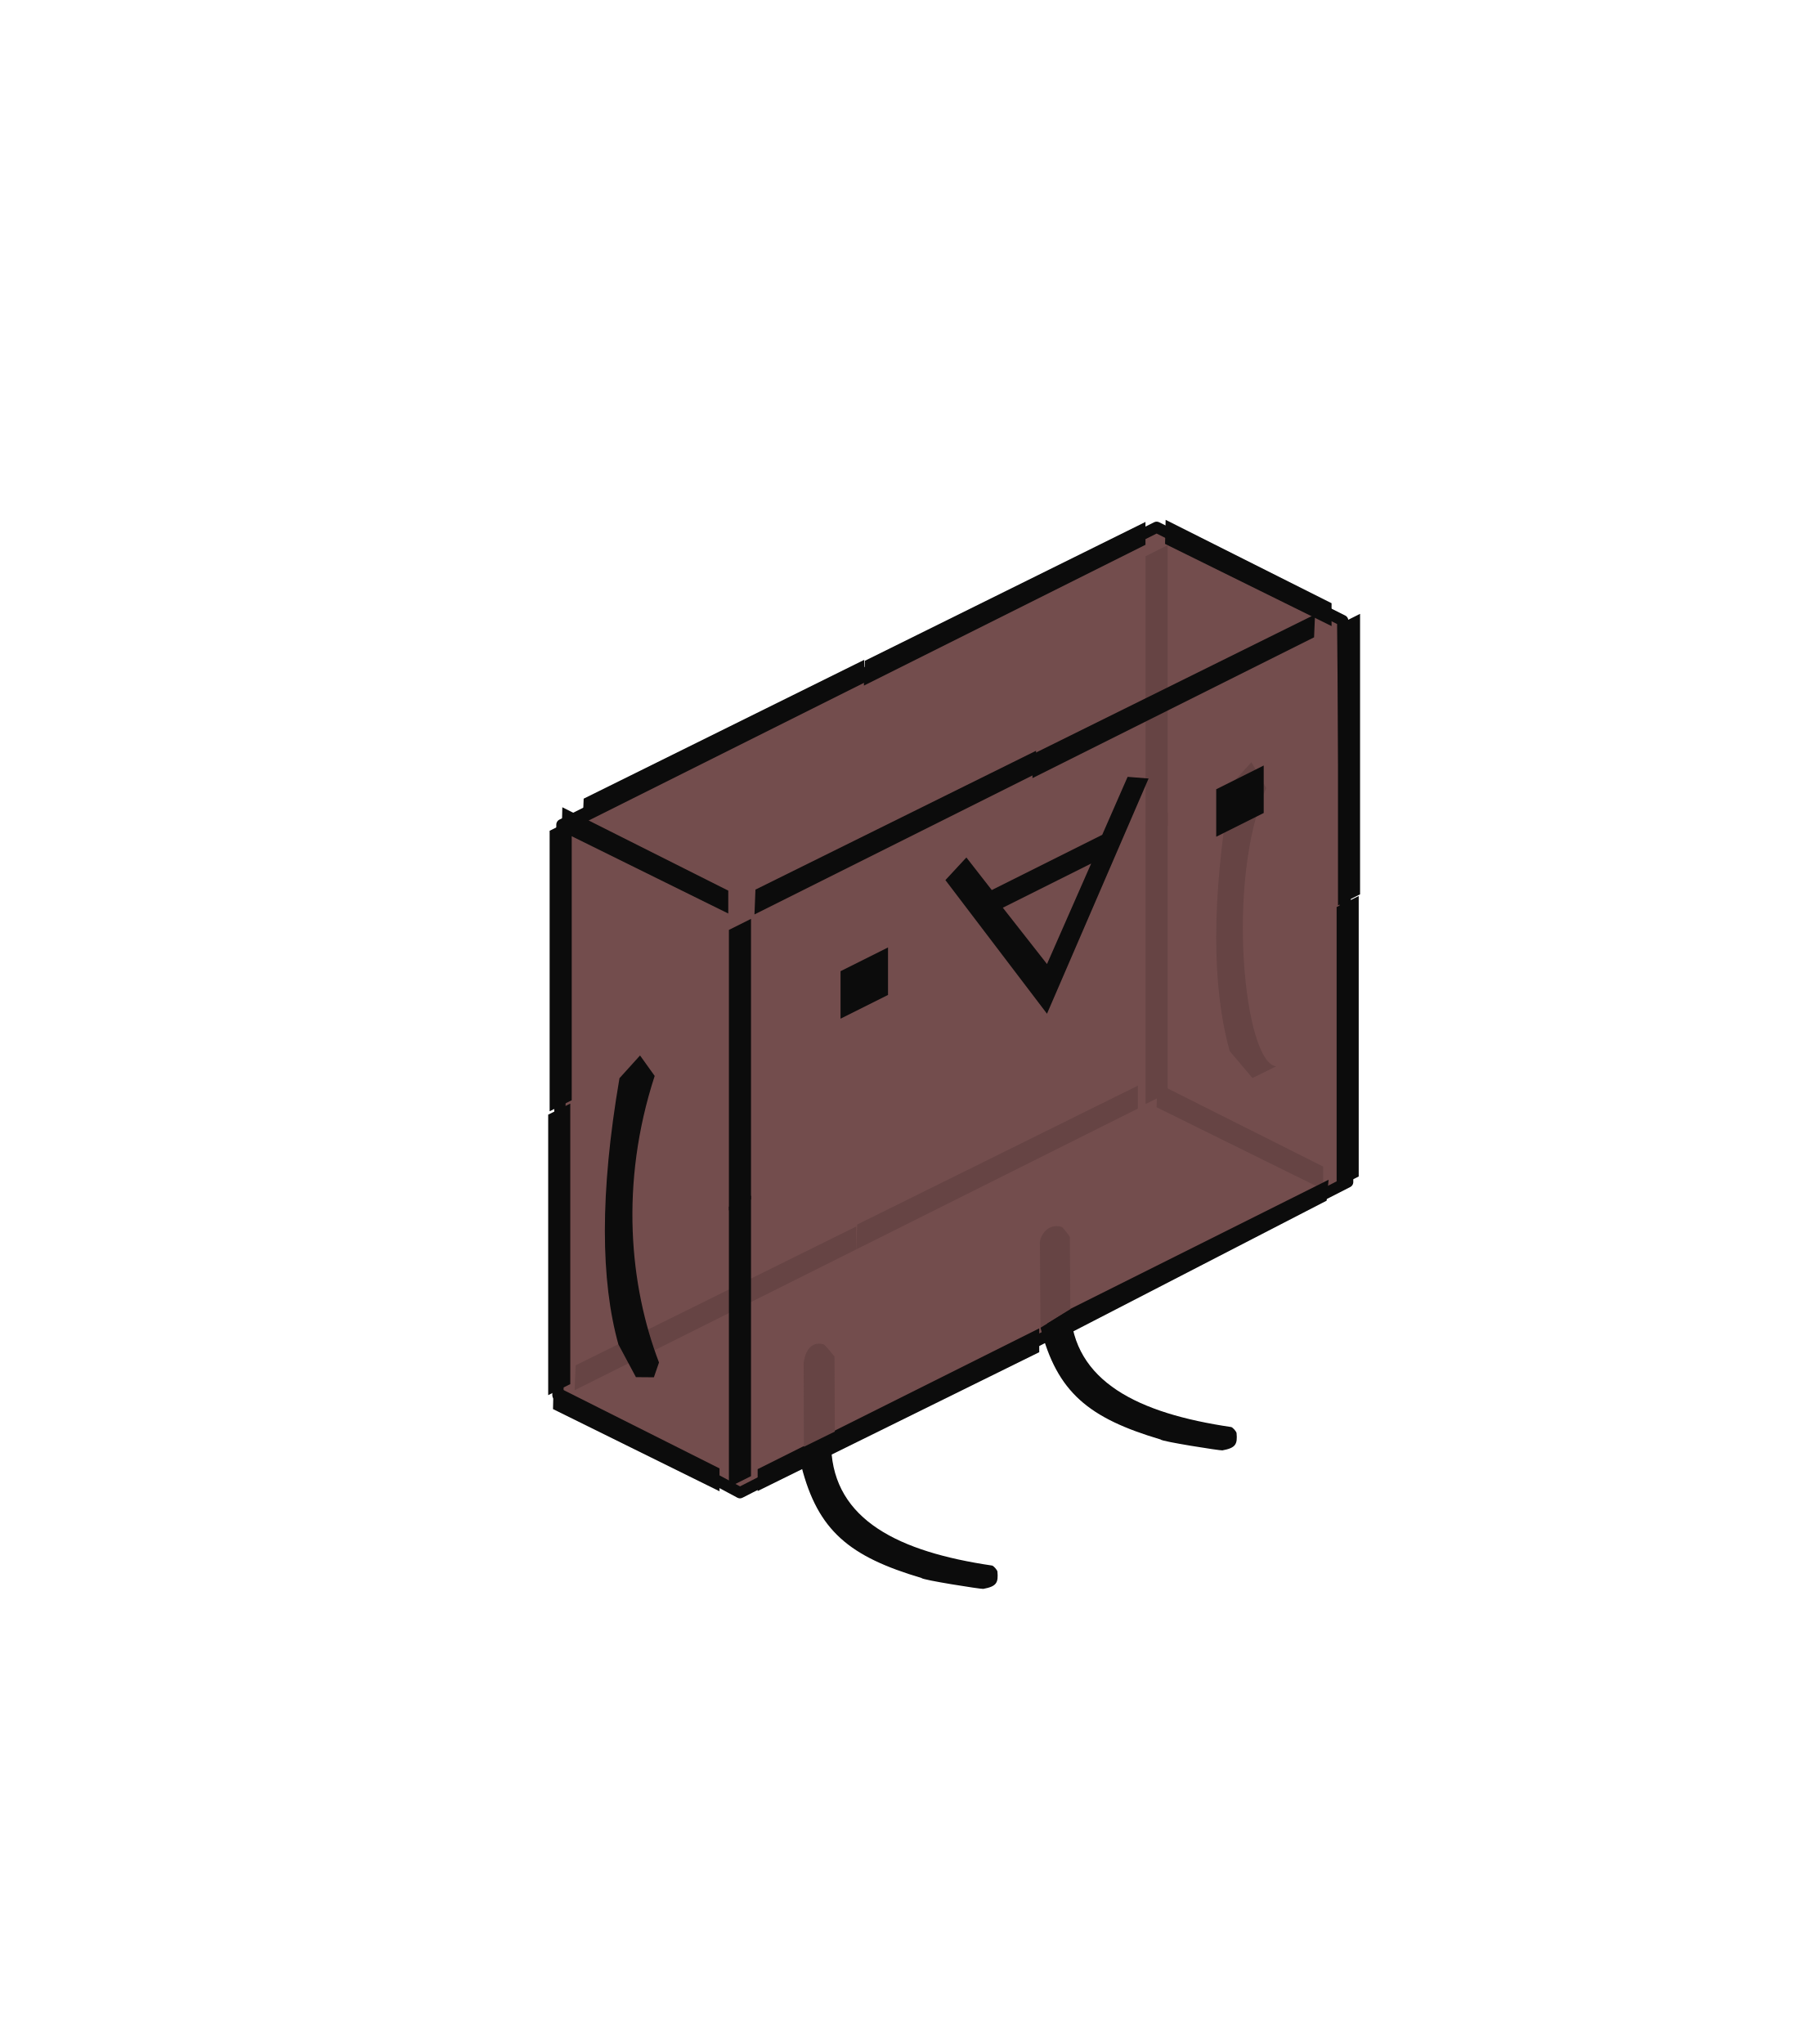
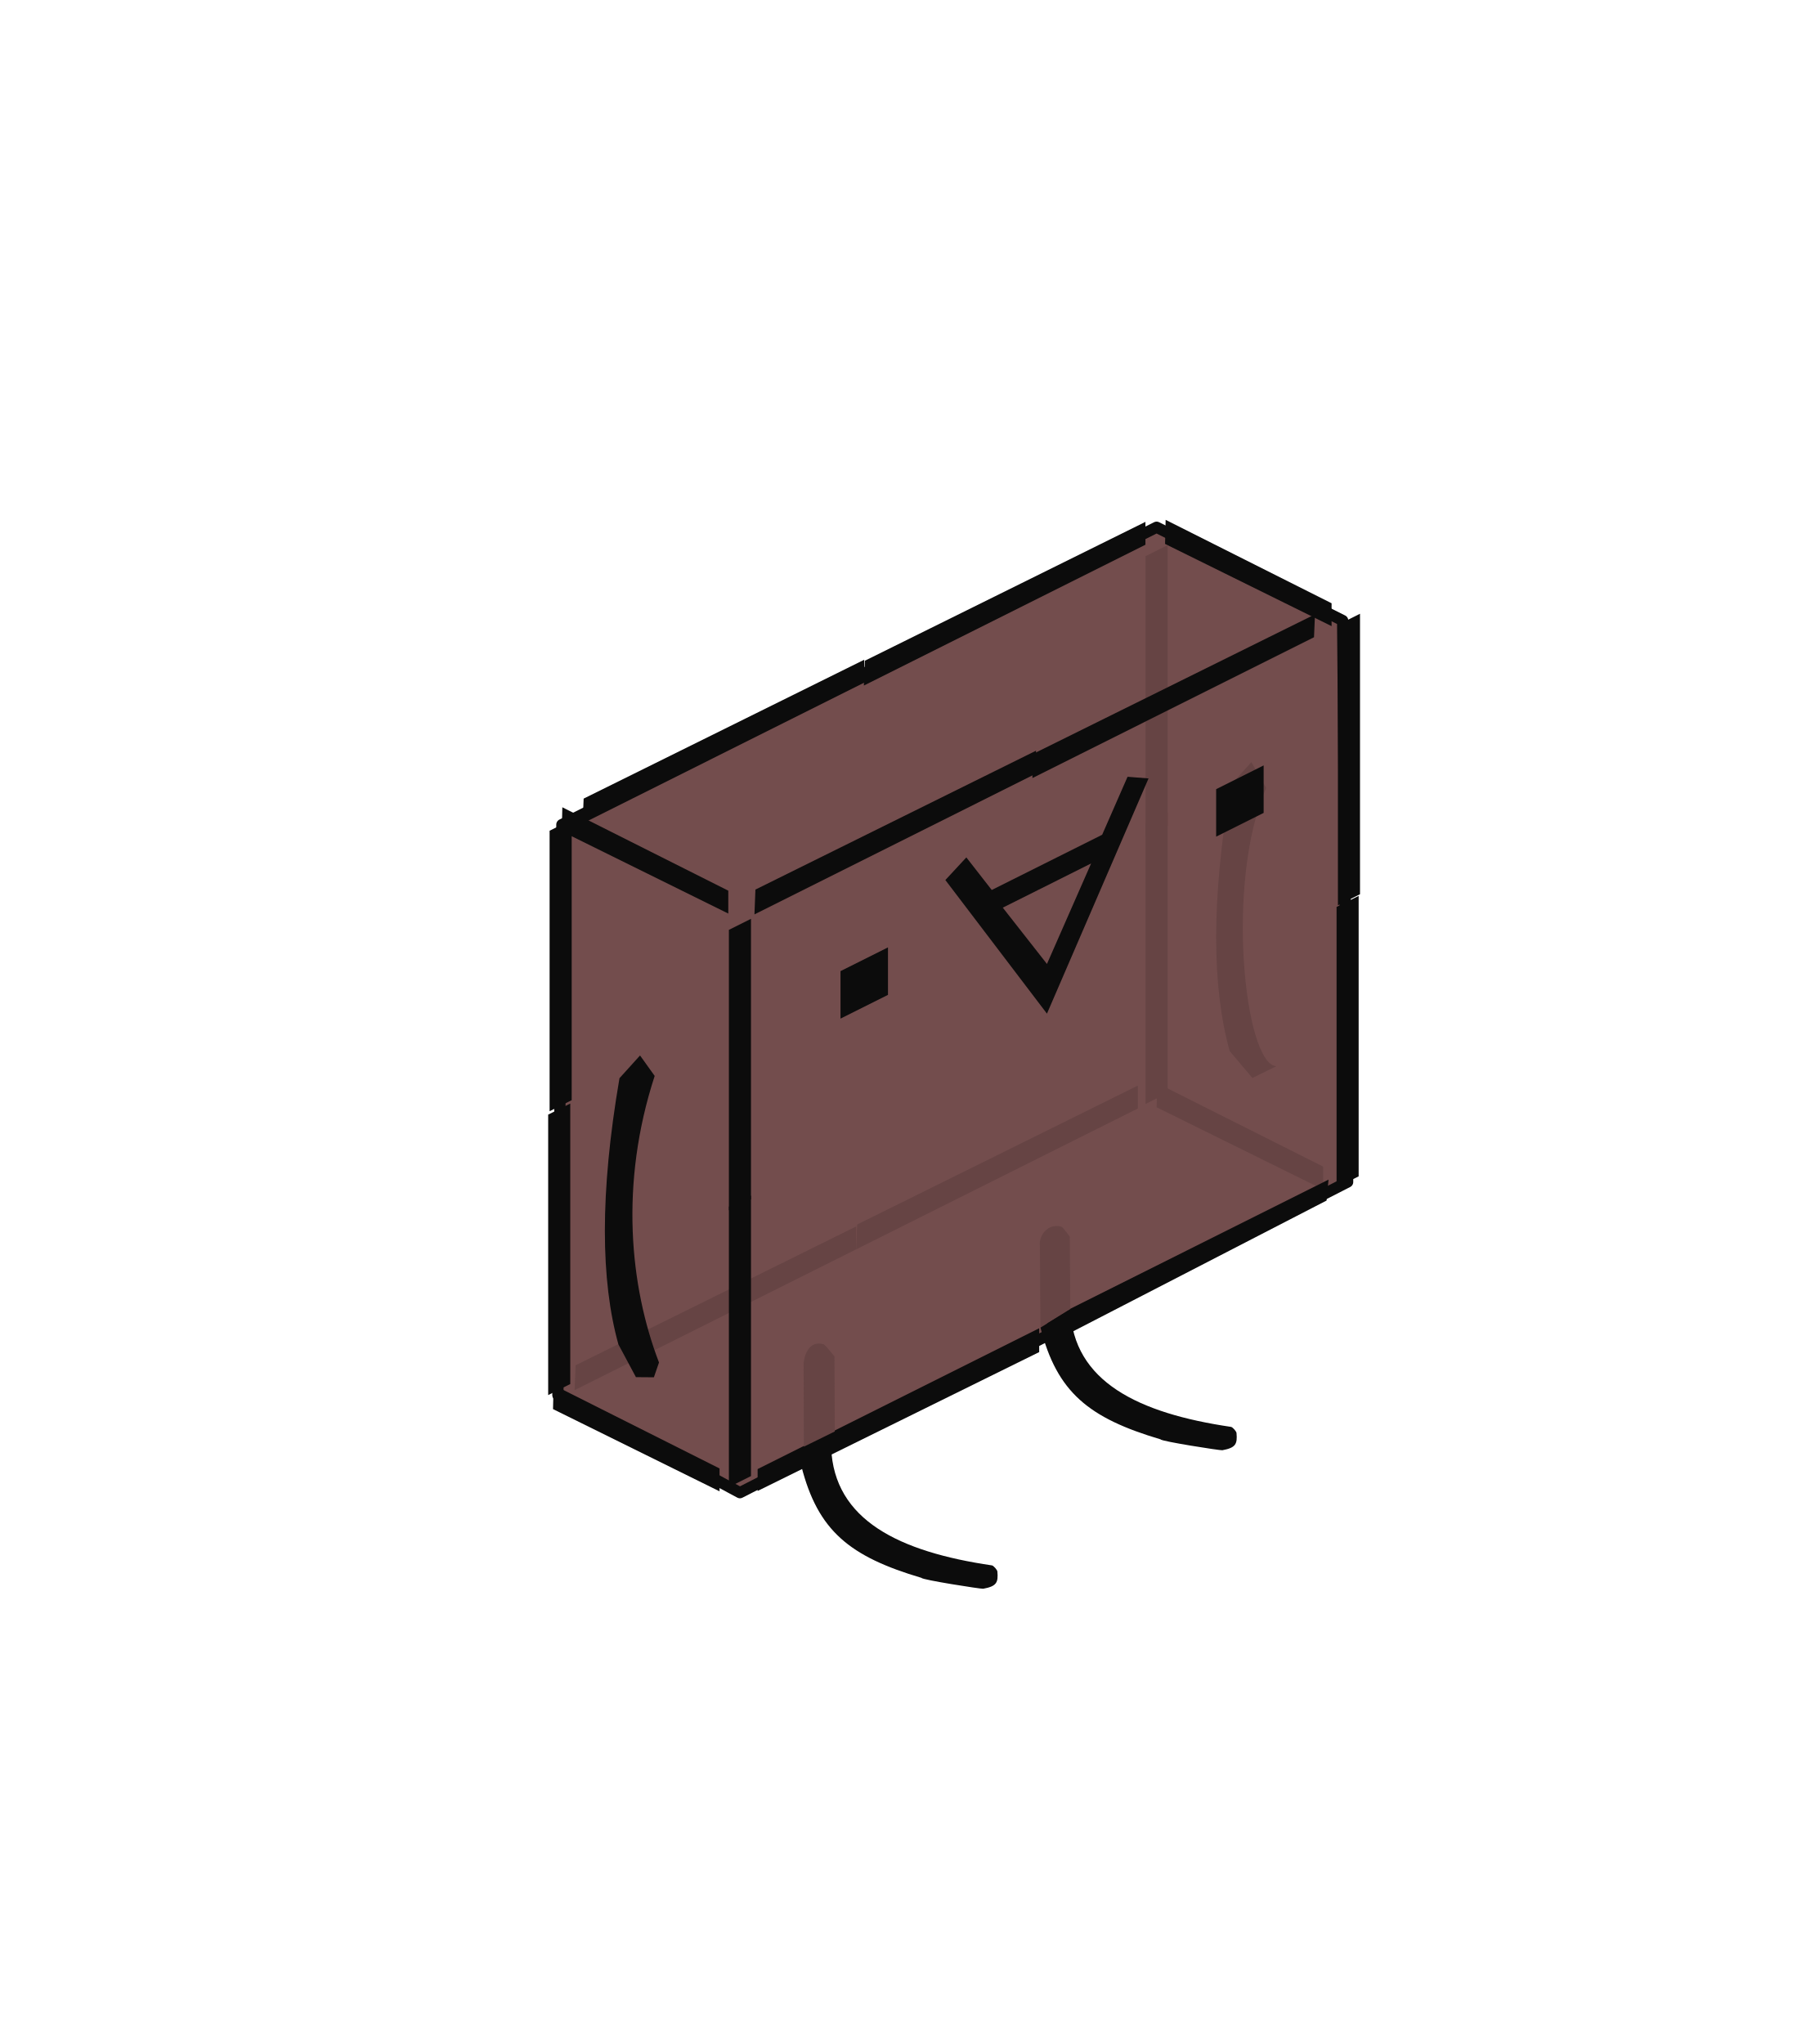
- <svg xmlns="http://www.w3.org/2000/svg" height="182" width="160" viewBox="0 0 160 182" version="1.1" xml:space="preserve" style="fill-rule:evenodd;clip-rule:evenodd;stroke-linecap:round;stroke-linejoin:round;stroke-miterlimit:1.5;" id="svg1172">
-   <defs id="defs1176" />
-   <g id="FronSitting" opacity="0.95" transform="translate(0,-8.072152)">
-     <g transform="matrix(0.363815,0,0,0.363815,-147.57,-175.065)" id="g1053">
-       <path d="m 542.173,844.83 0.977,-139.625 145.559,-72.779 45.537,22.827 1.221,137.42 -148.739,76.039 z" style="fill:#6c4444;stroke:#000000;stroke-width:2.75px" id="path1051" />
-     </g>
-     <g transform="matrix(0.363815,0,0,0.363815,-93.1326,-201.176)" id="g1057">
-       <path d="m 557.238,767.261 5.032,-5.562 3.641,6.302 c -10.069,22.928 -5.35,67.535 2.45,68.116 l -5.831,2.864 -5.557,-6.571 c -4.332,-15.596 -4.584,-36.841 0.265,-65.149 z" style="fill:#5e3b3b" id="path1055" />
-     </g>
-     <g transform="matrix(0.0487332,-0.0243666,0,0.0487332,33.0499,75.3416)" id="g1061">
-       <path d="m 702.177,596.153 512.733,2.672 V 640.62 H 700.395 Z" style="fill-rule:nonzero" id="path1059" />
-     </g>
-     <g transform="matrix(0.0487332,-0.0243666,0,0.0487332,42.7927,54.9662)" id="g1065">
-       <path d="m 702.177,596.153 512.733,2.672 V 640.62 H 700.395 Z" style="fill-rule:nonzero" id="path1063" />
-     </g>
-     <g transform="matrix(0.0487332,-0.0243666,0,0.0487332,17.7531,67.2436)" id="g1069">
-       <path d="m 702.177,596.153 512.733,2.672 V 640.62 H 700.395 Z" style="fill-rule:nonzero" id="path1067" />
-     </g>
-     <g transform="matrix(0.0487332,-0.0243666,0,0.0487332,17.0376,117.701)" id="g1073">
-       <path d="m 702.177,596.153 512.733,2.672 V 640.62 H 700.395 Z" style="fill:#5e3b3b;fill-rule:nonzero" id="path1071" />
-     </g>
-     <g transform="matrix(0.0487332,-0.0243666,0,0.0487332,42.1117,105.164)" id="g1077">
-       <path d="m 702.177,596.153 512.733,2.672 V 640.62 H 700.395 Z" style="fill:#5e3b3b;fill-rule:nonzero" id="path1075" />
-     </g>
-     <g transform="matrix(0.0288186,0.0142252,0,0.0487332,29.8371,40.9102)" id="g1081">
-       <path d="m 702.177,596.153 512.733,2.672 V 640.62 H 700.395 Z" style="fill-rule:nonzero" id="path1079" />
-     </g>
-     <g transform="matrix(0.0288186,0.0142252,0,0.0487332,83.5582,15.3181)" id="g1085">
-       <path d="m 702.177,596.153 512.733,2.672 V 640.62 H 700.395 Z" style="fill-rule:nonzero" id="path1083" />
-     </g>
-     <g transform="matrix(0.0288186,0.0142252,0,0.0487332,82.8078,65.4809)" id="g1089">
-       <path d="m 702.177,596.153 512.733,2.672 V 640.62 H 700.395 Z" style="fill:#5e3b3b;fill-rule:nonzero" id="path1087" />
-     </g>
-     <g transform="matrix(0.0288186,0.0142252,0,0.0487332,29.0576,92.356)" id="g1093">
-       <path d="m 702.177,596.153 512.733,2.672 V 640.62 H 700.395 Z" style="fill-rule:nonzero" id="path1091" />
-     </g>
-     <g transform="matrix(0.0487332,-0.0243666,0,0.0487332,34.4126,74.7033)" id="g1097">
-       <rect x="625.74" y="644.656" width="40.354" height="512.502" style="fill-rule:nonzero" id="rect1095" />
-     </g>
-     <g transform="matrix(0.0487332,-0.0243666,0,0.0487332,18.3193,91.1517)" id="g1101">
-       <rect x="625.74" y="644.656" width="40.354" height="512.502" style="fill-rule:nonzero" id="rect1099" />
-     </g>
-     <g transform="matrix(0.0487332,-0.0243666,0,0.0487332,18.4474,65.877)" id="g1105">
-       <rect x="625.74" y="644.656" width="40.354" height="512.502" style="fill-rule:nonzero" id="rect1103" />
-     </g>
-     <g transform="matrix(0.0487332,-0.0243666,0,0.0487332,71.5147,41.4316)" id="g1109">
-       <rect x="625.74" y="644.656" width="40.354" height="512.502" style="fill:#5e3b3b;fill-rule:nonzero" id="rect1107" />
-     </g>
-     <g transform="matrix(0.0487332,-0.0243666,0,0.0487332,71.5147,65.2295)" id="g1113">
-       <rect x="625.74" y="644.656" width="40.354" height="512.502" style="fill:#5e3b3b;fill-rule:nonzero" id="rect1111" />
-     </g>
-     <g transform="matrix(0.0487332,-0.0243666,0,0.0487332,32.6325,75.7901)" id="g1117">
-       <path d="m 1216.93,597.043 516.3,2.673 -1.78,40.904 h -514.52 z" style="fill-rule:nonzero" id="path1115" />
-     </g>
-     <g transform="matrix(0.0487332,-0.0243666,0,0.0487332,36.2883,72.0863)" id="g1121">
-       <rect x="791.193" y="856.517" width="86.762" height="86.762" style="fill-rule:nonzero" id="rect1119" />
-     </g>
-     <g transform="matrix(0.0487332,-0.0243666,0,0.0487332,33.6301,75.087)" id="g1125">
-       <path d="m 1222.99,1088.56 -185.63,-336.965 38.33,-22.195 46.41,82.727 h 201.77 l 46.41,-82.727 38.34,22.195 z m -80.71,-234.061 80.71,143.258 80.7,-143.258 z" style="fill-rule:nonzero" id="path1123" />
-     </g>
-     <g transform="matrix(0.363815,0,0,0.363815,-147.57,-175.065)" id="g1129">
-       <path d="m 557.238,767.261 5.032,-5.562 3.584,5.006 c -8.613,26.422 -6.076,51.538 1.059,70.136 l -1.252,3.621 -4.399,-0.035 -4.289,-8.017 c -4.332,-15.596 -4.584,-36.841 0.265,-65.149 z" id="path1127" />
-     </g>
-     <g transform="matrix(0.0487332,-0.0243666,0,0.0487332,31.9821,74.7655)" id="g1133">
-       <rect x="1566" y="856.517" width="86.762" height="86.762" style="fill-rule:nonzero" id="rect1131" />
-     </g>
-     <g transform="matrix(0.0487332,-0.0243666,0,0.0487332,32.4018,75.6657)" id="g1137">
-       <rect x="1779.88" y="644.656" width="40.354" height="512.502" style="fill-rule:nonzero" id="rect1135" />
-     </g>
-     <g transform="matrix(0.0487332,-0.0243666,0,0.0487332,36.4776,73.1437)" id="g1141">
-       <rect x="583.367" y="1161.19" width="40.354" height="512.502" style="fill-rule:nonzero" id="rect1139" />
-     </g>
-     <g transform="matrix(0.0487332,-0.0243666,0,0.0487332,35.1023,74.5855)" id="g1145">
-       <path d="M 664.076,1651.5 H 1178.6 v 43.58 l -514.524,-3.57 z" style="fill-rule:nonzero" id="path1143" />
-     </g>
-     <g transform="matrix(0.0487332,-0.0243666,0,0.0487332,35.695,73.9405)" id="g1149">
-       <path d="m 1180.61,1651.5 h 514.52 l -3.56,36.45 -505.61,8.02 z" style="fill-rule:nonzero" id="path1147" />
-     </g>
-     <g transform="matrix(0.0487332,-0.0243666,0,0.0487332,34.3461,74.5855)" id="g1153">
-       <rect x="1737.51" y="1161.19" width="40.354" height="512.502" style="fill-rule:nonzero" id="rect1151" />
-     </g>
-     <g transform="matrix(0.0487332,-0.0243666,0,0.0487332,26.6767,69.7246)" id="g1157">
-       <path d="m 921.438,1839.04 -0.403,-153.29 c 1.698,-13.06 9.491,-36.86 36.473,-15.81 2.802,2.18 19.918,32.33 19.918,32.33 l 0.502,137.27" style="fill:#5e3b3b;fill-rule:nonzero" id="path1155" />
-     </g>
-     <g transform="matrix(0.0487332,-0.0243666,0,0.0487332,25.2725,70.5887)" id="g1161">
-       <path d="m 1382.65,1834.37 -1.1,-150.4 c -2.48,-17.48 13.67,-35.09 39.36,-14.8 3.04,2.4 15.25,25.91 15.25,25.91 l 0.96,132.89" style="fill:#5e3b3b;fill-rule:nonzero" id="path1159" />
-     </g>
-     <g transform="matrix(0.0487332,-0.0243666,0,0.0487332,25.2725,70.5887)" id="g1165">
-       <path d="m 1437.12,1827.97 c 5.33,135.12 124.53,252.45 293.75,361.96 2.95,1.91 9.72,13.03 9.99,16.16 1.83,21.24 -1.57,26.25 -25.89,18.57 -3.59,-1.13 -112.73,-72.85 -112.73,-76.23 -131.6,-104.82 -189.45,-180.88 -219.59,-314.06" style="fill-rule:nonzero" id="path1163" />
-     </g>
-     <g transform="matrix(0.0487332,-0.0243666,0,0.0487332,3.97913,82.9215)" id="g1169">
-       <path d="m 1437.12,1827.97 c 5.33,135.12 124.53,252.45 293.75,361.96 2.95,1.91 9.72,13.03 9.99,16.16 1.83,21.24 -1.57,26.25 -25.89,18.57 -3.59,-1.13 -112.73,-72.85 -112.73,-76.23 -131.6,-104.82 -189.45,-180.88 -219.59,-314.06" style="fill-rule:nonzero" id="path1167" />
-     </g>
+ <svg xmlns="http://www.w3.org/2000/svg" height="182" width="160" xml:space="preserve" style="fill-rule:evenodd;clip-rule:evenodd;stroke-linecap:round;stroke-linejoin:round;stroke-miterlimit:1.5">
+   <g opacity=".95">
+     <path d="m542.173 844.83.977-139.625 145.559-72.779 45.537 22.827 1.221 137.42-148.739 76.039z" style="fill:#6c4444;stroke:#000;stroke-width:2.75px" transform="translate(-147.57 -183.137) scale(.36381)" />
+     <path d="m557.238 767.261 5.032-5.562 3.641 6.302c-10.069 22.928-5.35 67.535 2.45 68.116l-5.831 2.864-5.557-6.571c-4.332-15.596-4.584-36.841.265-65.149z" style="fill:#5e3b3b" transform="translate(-93.133 -209.248) scale(.36381)" />
+     <path d="m702.177 596.153 512.733 2.672v41.795H700.395Z" style="fill-rule:nonzero" transform="matrix(.04873 -.02437 0 .04873 33.05 67.27)" />
+     <path d="m702.177 596.153 512.733 2.672v41.795H700.395Z" style="fill-rule:nonzero" transform="matrix(.04873 -.02437 0 .04873 42.793 46.894)" />
+     <path d="m702.177 596.153 512.733 2.672v41.795H700.395Z" style="fill-rule:nonzero" transform="matrix(.04873 -.02437 0 .04873 17.753 59.171)" />
+     <path d="m702.177 596.153 512.733 2.672v41.795H700.395Z" style="fill:#5e3b3b;fill-rule:nonzero" transform="matrix(.04873 -.02437 0 .04873 17.038 109.629)" />
+     <path d="m702.177 596.153 512.733 2.672v41.795H700.395Z" style="fill:#5e3b3b;fill-rule:nonzero" transform="matrix(.04873 -.02437 0 .04873 42.112 97.092)" />
+     <path d="m702.177 596.153 512.733 2.672v41.795H700.395Z" style="fill-rule:nonzero" transform="matrix(.02882 .01423 0 .04873 29.837 32.838)" />
+     <path d="m702.177 596.153 512.733 2.672v41.795H700.395Z" style="fill-rule:nonzero" transform="matrix(.02882 .01423 0 .04873 83.558 7.246)" />
+     <path d="m702.177 596.153 512.733 2.672v41.795H700.395Z" style="fill:#5e3b3b;fill-rule:nonzero" transform="matrix(.02882 .01423 0 .04873 82.808 57.409)" />
+     <path d="m702.177 596.153 512.733 2.672v41.795H700.395Z" style="fill-rule:nonzero" transform="matrix(.02882 .01423 0 .04873 29.058 84.284)" />
+     <path style="fill-rule:nonzero" d="M625.74 644.656h40.354v512.502H625.74z" transform="matrix(.04873 -.02437 0 .04873 34.413 66.631)" />
+     <path style="fill-rule:nonzero" d="M625.74 644.656h40.354v512.502H625.74z" transform="matrix(.04873 -.02437 0 .04873 18.32 83.08)" />
+     <path style="fill-rule:nonzero" d="M625.74 644.656h40.354v512.502H625.74z" transform="matrix(.04873 -.02437 0 .04873 18.447 57.805)" />
+     <path style="fill:#5e3b3b;fill-rule:nonzero" d="M625.74 644.656h40.354v512.502H625.74z" transform="matrix(.04873 -.02437 0 .04873 71.515 33.36)" />
+     <path style="fill:#5e3b3b;fill-rule:nonzero" d="M625.74 644.656h40.354v512.502H625.74z" transform="matrix(.04873 -.02437 0 .04873 71.515 57.157)" />
+     <path d="m1216.93 597.043 516.3 2.673-1.78 40.904h-514.52z" style="fill-rule:nonzero" transform="matrix(.04873 -.02437 0 .04873 32.633 67.718)" />
+     <path style="fill-rule:nonzero" d="M791.193 856.517h86.762v86.762h-86.762z" transform="matrix(.04873 -.02437 0 .04873 36.288 64.014)" />
+     <path d="m1222.99 1088.56-185.63-336.965 38.33-22.195 46.41 82.727h201.77l46.41-82.727 38.34 22.195zm-80.71-234.061 80.71 143.258 80.7-143.258z" style="fill-rule:nonzero" transform="matrix(.04873 -.02437 0 .04873 33.63 67.015)" />
+     <path d="m55.162 96.004 1.83-2.024 1.304 1.822c-3.133 9.612-2.21 18.75.385 25.516l-.455 1.318-1.6-.013-1.56-2.917c-1.577-5.674-1.669-13.403.096-23.702z" />
+     <path style="fill-rule:nonzero" d="M1566 856.517h86.762v86.762H1566z" transform="matrix(.04873 -.02437 0 .04873 31.982 66.693)" />
+     <path style="fill-rule:nonzero" d="M1779.88 644.656h40.354v512.502h-40.354z" transform="matrix(.04873 -.02437 0 .04873 32.402 67.594)" />
+     <path style="fill-rule:nonzero" d="M583.367 1161.19h40.354v512.502h-40.354z" transform="matrix(.04873 -.02437 0 .04873 36.478 65.072)" />
+     <path d="M664.076 1651.5H1178.6v43.58l-514.524-3.57z" style="fill-rule:nonzero" transform="matrix(.04873 -.02437 0 .04873 35.102 66.513)" />
+     <path d="M1180.61 1651.5h514.52l-3.56 36.45-505.61 8.02z" style="fill-rule:nonzero" transform="matrix(.04873 -.02437 0 .04873 35.695 65.868)" />
+     <path style="fill-rule:nonzero" d="M1737.51 1161.19h40.354v512.502h-40.354z" transform="matrix(.04873 -.02437 0 .04873 34.346 66.513)" />
+     <path d="m921.438 1839.04-.403-153.29c1.698-13.06 9.491-36.86 36.473-15.81 2.802 2.18 19.918 32.33 19.918 32.33l.502 137.27" style="fill:#5e3b3b;fill-rule:nonzero" transform="matrix(.04873 -.02437 0 .04873 26.677 61.652)" />
+     <path d="m1382.65 1834.37-1.1-150.4c-2.48-17.48 13.67-35.09 39.36-14.8 3.04 2.4 15.25 25.91 15.25 25.91l.96 132.89" style="fill:#5e3b3b;fill-rule:nonzero" transform="matrix(.04873 -.02437 0 .04873 25.273 62.517)" />
+     <path d="M1437.12 1827.97c5.33 135.12 124.53 252.45 293.75 361.96 2.95 1.91 9.72 13.03 9.99 16.16 1.83 21.24-1.57 26.25-25.89 18.57-3.59-1.13-112.73-72.85-112.73-76.23-131.6-104.82-189.45-180.88-219.59-314.06" style="fill-rule:nonzero" transform="matrix(.04873 -.02437 0 .04873 25.273 62.517)" />
+     <path d="M1437.12 1827.97c5.33 135.12 124.53 252.45 293.75 361.96 2.95 1.91 9.72 13.03 9.99 16.16 1.83 21.24-1.57 26.25-25.89 18.57-3.59-1.13-112.73-72.85-112.73-76.23-131.6-104.82-189.45-180.88-219.59-314.06" style="fill-rule:nonzero" transform="matrix(.04873 -.02437 0 .04873 3.98 74.85)" />
  </g>
</svg>
